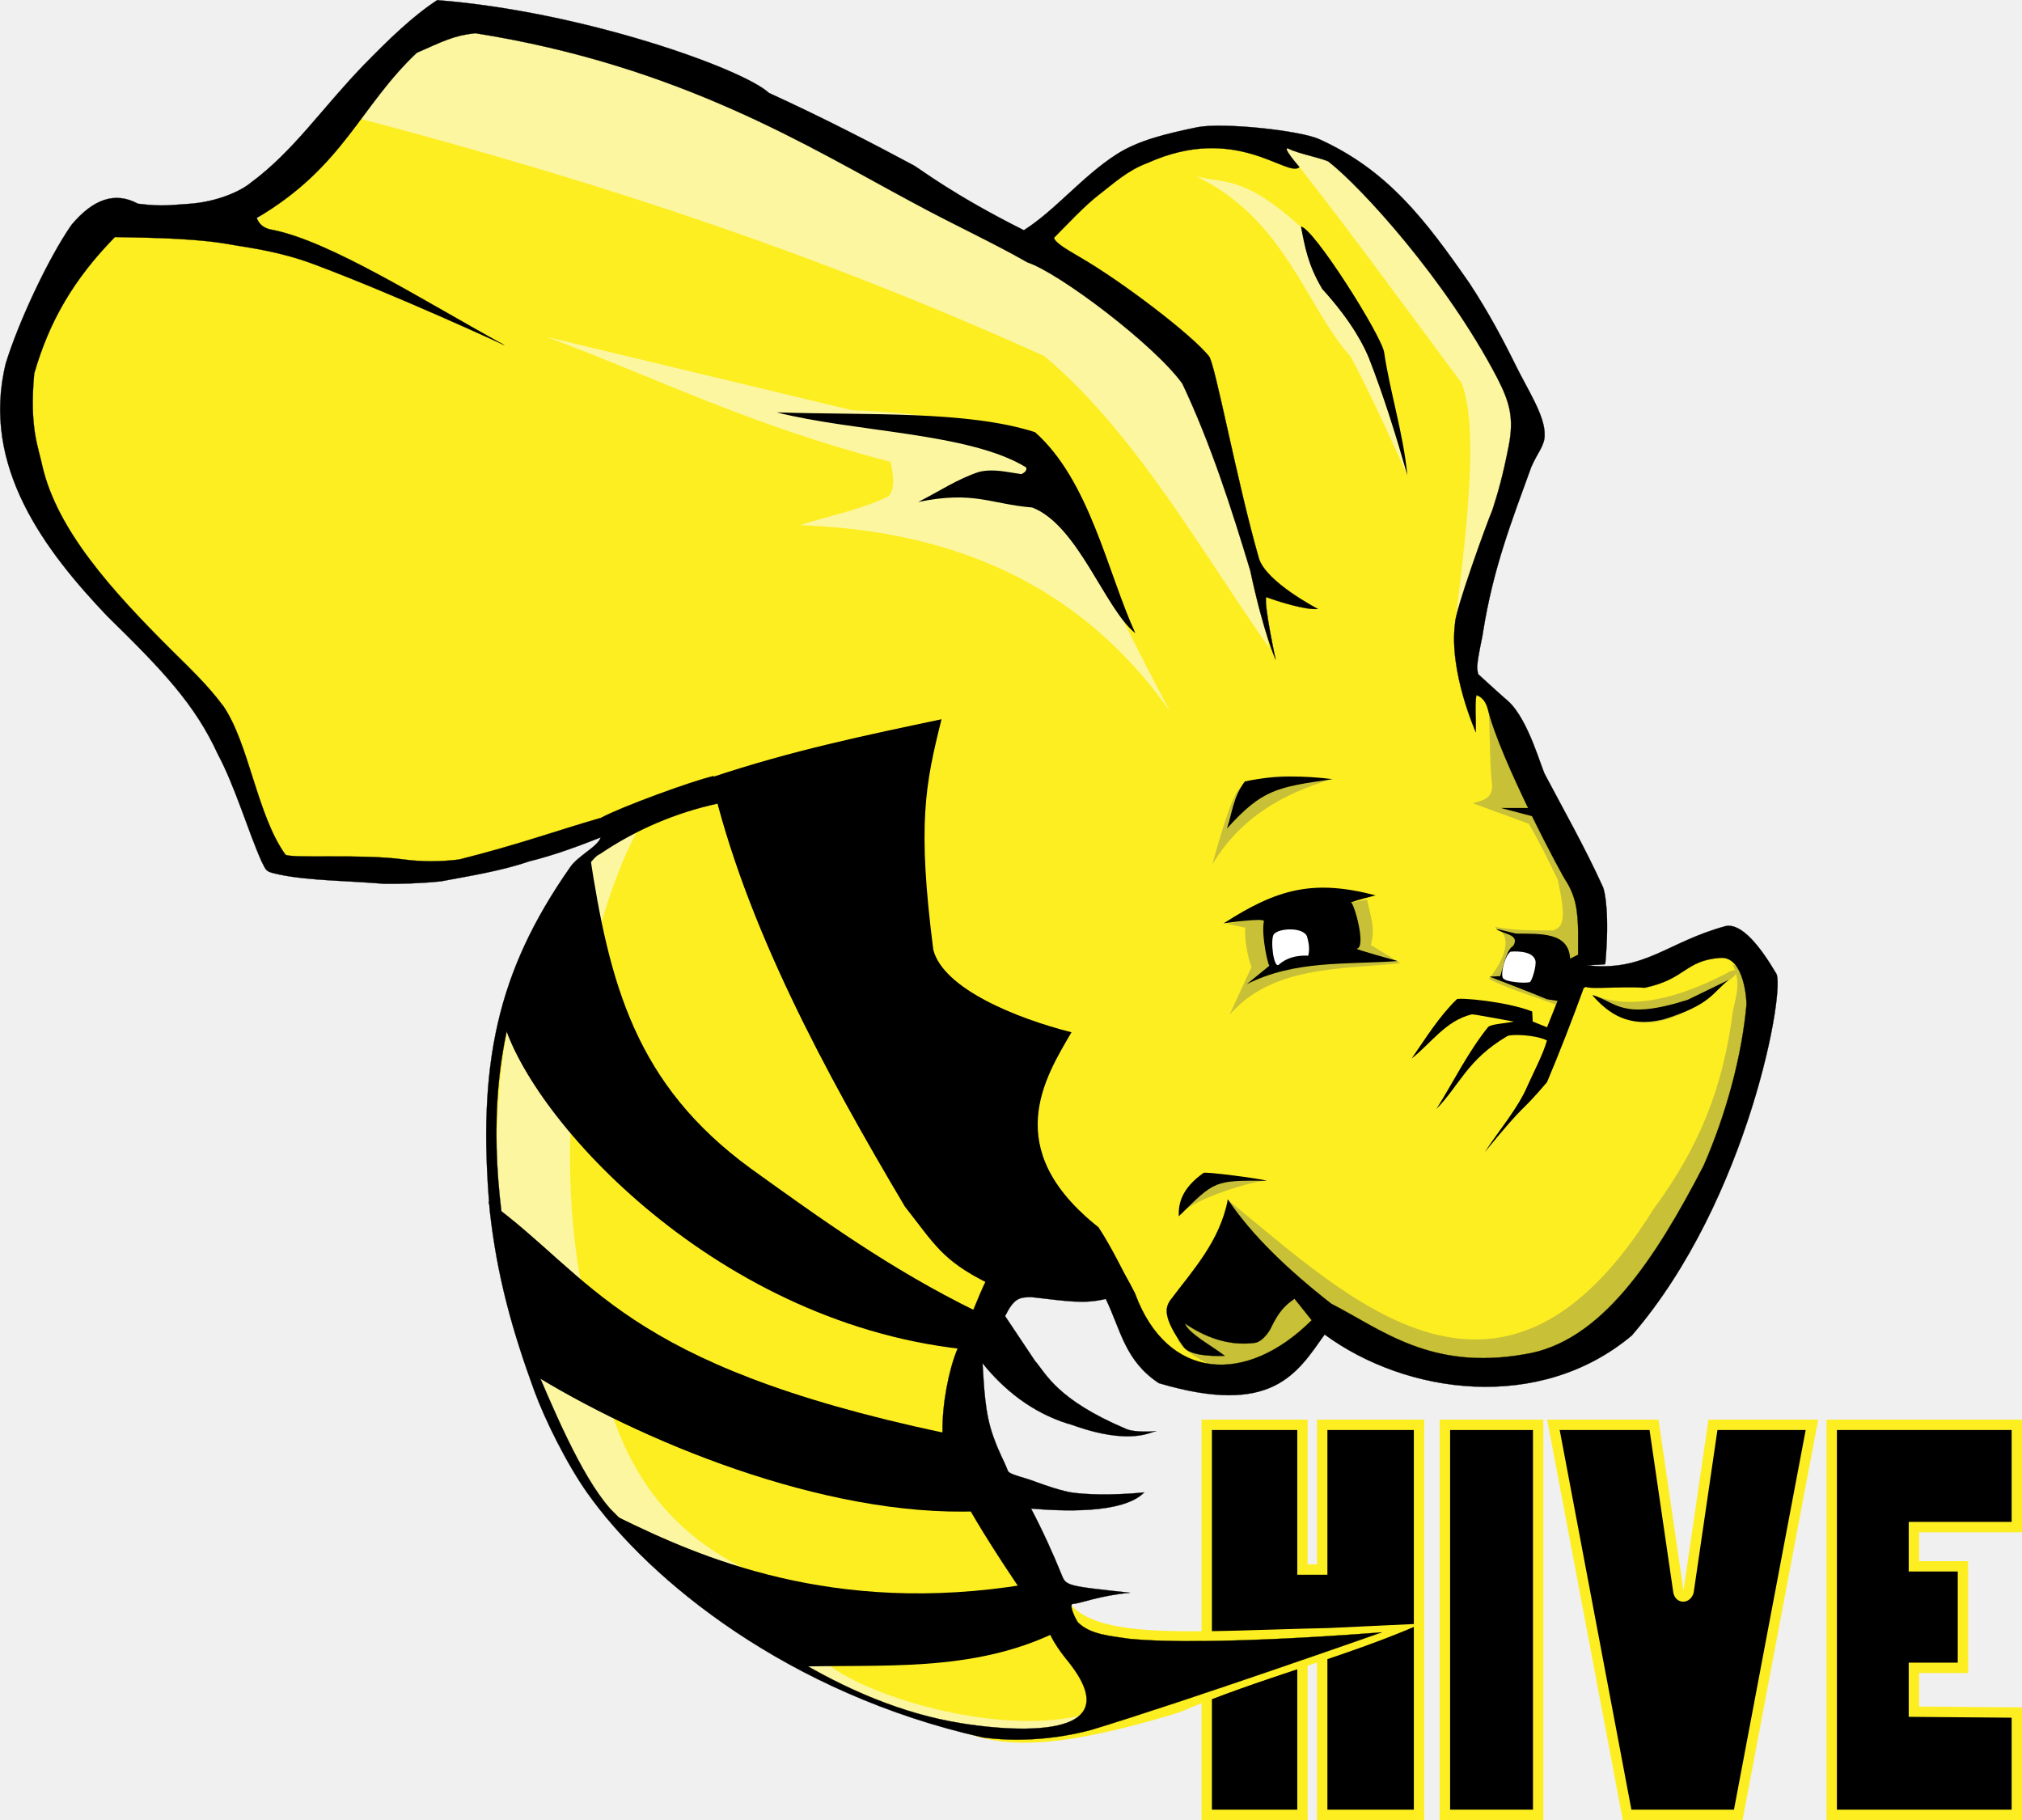
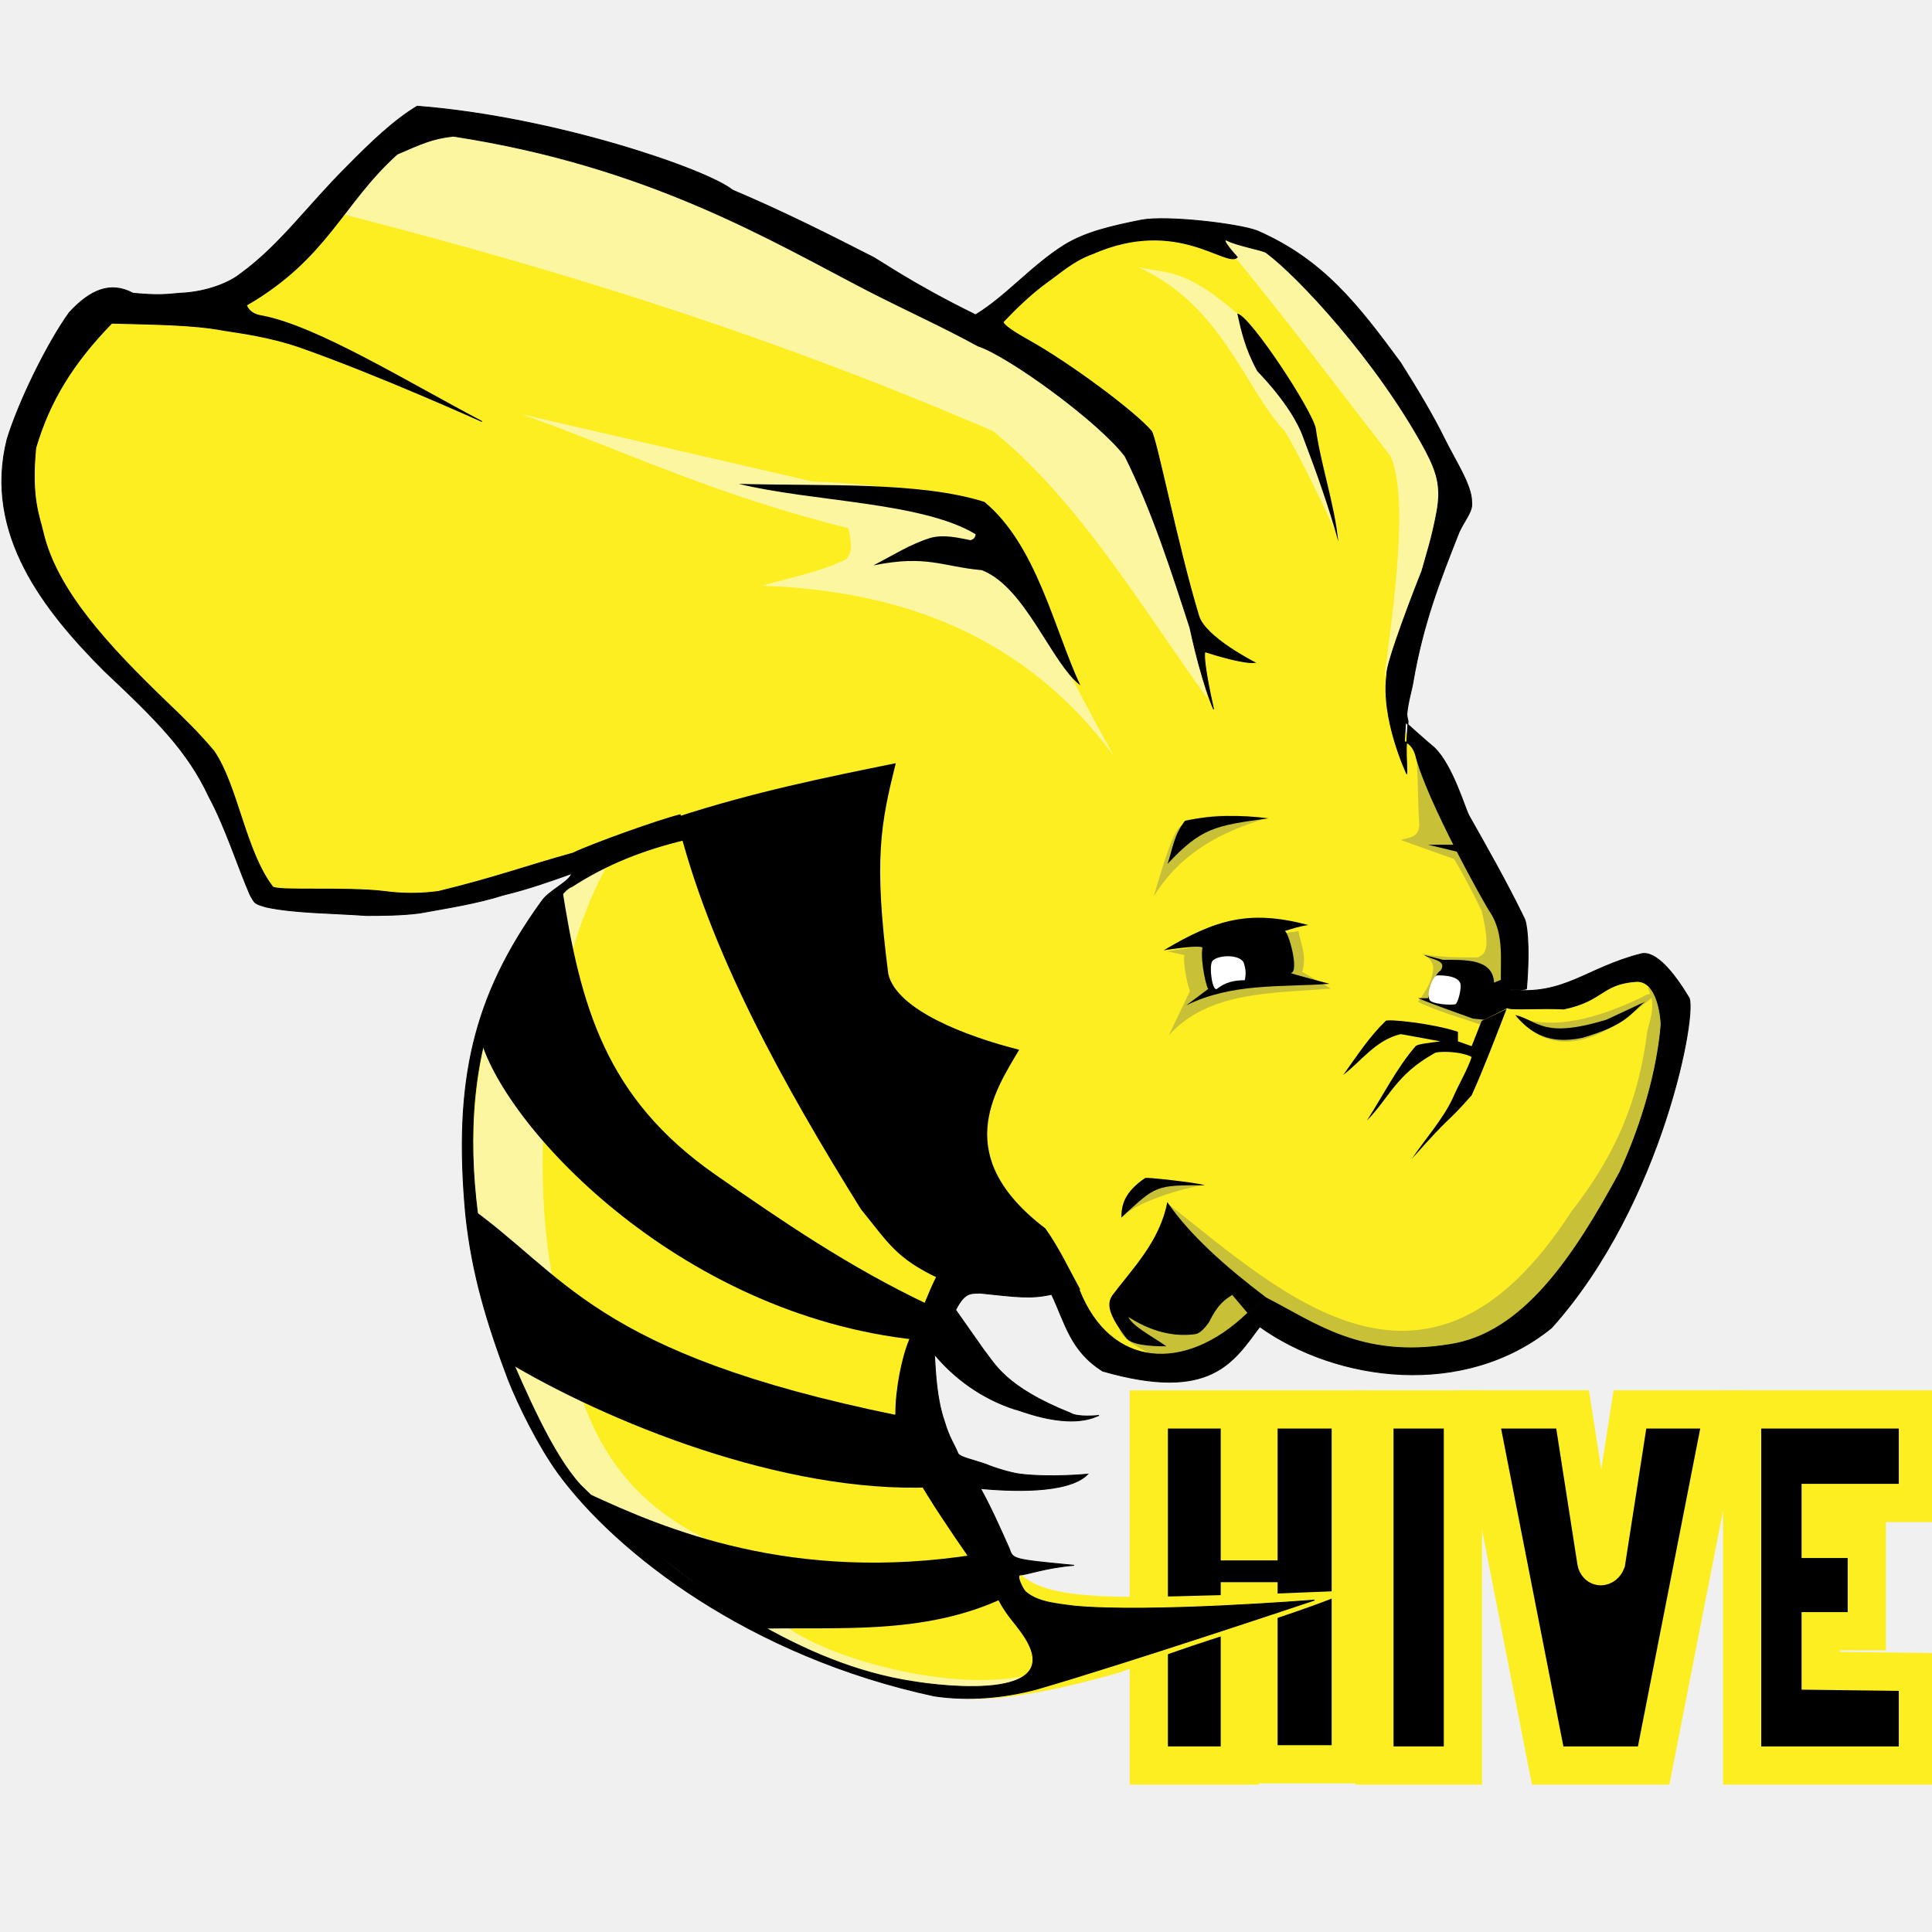
- <svg xmlns="http://www.w3.org/2000/svg" height="900" width="1e3" version="1.1" viewBox="0 0 1000 900">
-   <g stroke="#fdee21" stroke-width="5.129" transform="translate(-.53268 66.8)" fill-rule="evenodd">
-     <path d="m597.33 637.79v192.85h47.346v-88.632l9.767 0.183v88.45h47.881v-192.85h-47.881v71.552h-9.767v-71.552z" />
-     <path d="m761.25 637.79h-46.116v192.85h46.116z" />
-     <path d="m768.8 637.79 36.429 192.85h54.984l36.429-192.85h-48.951l-12.067 82.517c-1.006 3.16-4.402 3.16-5.009 0l-12.06-82.52z" />
-     <path d="m997.97 637.79h-91.538v192.85h91.538v-50.569l-50.898-0.434 0-21.679h24.248v-50.204h-24.248l-0-19.397h50.898z" />
+ <svg xmlns="http://www.w3.org/2000/svg" width="40" height="40" viewBox="0 0 40 40" fill="none">
+   <g clip-path="url(#clip0_146_491)">
+     <path fill-rule="evenodd" clip-rule="evenodd" d="M23.785 29.181V36.553H25.669V33.153H26.056V36.528H27.966V29.181H26.056V31.911H25.669V29.181H23.785Z" fill="black" stroke="#FDEE21" stroke-width="0.791" />
+     <path fill-rule="evenodd" clip-rule="evenodd" d="M30.288 29.181H28.456V36.553H30.288V29.181Z" fill="black" stroke="#FDEE21" stroke-width="0.791" />
+     <path fill-rule="evenodd" clip-rule="evenodd" d="M30.598 29.181L32.043 36.553H34.237L35.682 29.181H33.746L33.256 32.333C33.205 32.458 33.075 32.458 33.05 32.333L32.559 29.181H30.598Z" fill="black" stroke="#FDEE21" stroke-width="0.791" />
+     <path fill-rule="evenodd" clip-rule="evenodd" d="M39.708 29.181H36.069V36.553H39.708V34.617L37.695 34.592V33.773H38.65V31.862H37.695V31.117H39.708V29.181Z" fill="black" stroke="#FDEE21" stroke-width="0.791" />
+     <path fill-rule="evenodd" clip-rule="evenodd" d="M20.043 6.791C19.733 5.972 9.179 2.025 9.05 2.472C7.114 2.943 6.314 5.103 4.998 6.443L2.03 6.294C0.714 7.908 0.043 9.546 0.508 11.259C2.185 13.443 4.121 15.28 5.334 18.035C5.437 19.326 11.14 18.16 12.353 17.911C10.675 19.053 9.23 20.84 9.85 25.979C10.417 28.387 10.805 31.092 15.863 33.823C16.534 34.17 17.901 34.592 18.753 34.89C19.579 35.238 20.534 35.386 23.217 34.617C24.766 33.972 26.443 33.575 27.992 32.929L26.159 33.004C23.63 33.053 21.695 33.227 21.101 32.557L18.779 28.709L20.121 26.177C22.005 26.351 22.624 27.816 24.276 28.387L26.211 26.997C31.863 30.199 34.108 24.961 34.753 20.89C34.675 19.227 31.011 21.411 31.243 20.642C31.321 18.855 29.824 16.521 28.843 14.709L29.979 10.489C30.495 10.043 27.605 5.376 25.23 4.78C23.166 4.259 20.043 6.791 20.043 6.791Z" fill="#FDEE21" />
+     <path fill-rule="evenodd" clip-rule="evenodd" d="M29.334 15.727C29.359 16.174 29.359 16.72 29.385 17.067C29.385 17.34 29.179 17.34 28.998 17.39L30.108 17.787C30.314 18.135 30.495 18.482 30.675 18.855C30.882 19.723 30.727 19.748 30.598 19.823C30.211 19.823 29.798 19.823 29.437 19.748C29.592 19.823 29.643 19.897 29.669 19.997C29.695 20.195 29.566 20.468 29.359 20.741C29.695 20.915 30.288 21.089 30.727 21.238L31.217 20.17C30.959 18.582 30.263 17.117 29.334 15.727Z" fill="#C8C037" />
+     <path fill-rule="evenodd" clip-rule="evenodd" d="M31.372 21.039C31.992 21.287 32.817 21.213 34.005 20.642C34.185 20.518 34.34 20.592 34.03 20.791C32.482 22.106 31.759 21.436 31.372 21.039Z" fill="#C8C037" />
+     <path fill-rule="evenodd" clip-rule="evenodd" d="M34.108 20.443C34.288 20.766 34.185 21.039 34.108 21.337C33.927 22.777 33.463 23.894 32.533 25.085C29.566 29.677 26.572 26.798 24.198 24.936L23.217 27.319C23.166 27.518 22.959 27.692 24.482 28.337L26.056 27.27C32.069 31.663 36.301 21.138 34.108 20.443Z" fill="#C8C037" />
+     <path fill-rule="evenodd" clip-rule="evenodd" d="M24.946 24.539C24.534 24.564 23.346 24.961 23.295 25.184L23.837 24.39L24.946 24.539Z" fill="#C8C037" />
+     <path fill-rule="evenodd" clip-rule="evenodd" d="M24.146 19.699C24.224 19.699 24.585 19.798 24.534 19.773C24.482 19.748 24.534 20.245 24.637 20.518L24.198 21.436C25.024 20.518 26.34 20.567 27.553 20.468L26.959 20.121C27.063 19.798 26.933 19.55 26.882 19.277L24.146 19.699Z" fill="#C8C037" />
+     <path fill-rule="evenodd" clip-rule="evenodd" d="M26.211 16.943C25.308 17.216 24.456 17.638 23.888 18.557C24.327 17.043 24.404 17.117 24.559 17.043C25.153 16.77 25.669 16.943 26.211 16.943Z" fill="#C8C037" />
+     <path fill-rule="evenodd" clip-rule="evenodd" d="M21.437 34.642C20.353 35.784 17.953 34.567 15.966 33.922C10.882 30.819 9.901 27.89 9.824 25.035C9.566 20.94 10.882 18.557 12.534 17.986C11.424 20.021 10.934 23.67 11.424 26.376C11.837 27.89 11.837 30.422 14.469 31.787C15.759 32.482 15.398 33.028 16.275 33.674C17.256 34.394 19.914 35.089 21.437 34.642Z" fill="#FCF6A0" />
+     <path fill-rule="evenodd" clip-rule="evenodd" d="M23.062 15.652C21.23 13.17 18.675 12.227 15.785 12.128C16.353 11.954 16.946 11.855 17.514 11.582C17.669 11.433 17.617 11.184 17.566 10.936C14.779 10.241 13.024 9.372 10.805 8.578L16.817 9.968C20.843 10.117 20.508 11.085 23.062 15.652Z" fill="#FCF6A0" />
+     <path fill-rule="evenodd" clip-rule="evenodd" d="M24.998 14.461C23.656 12.599 22.34 10.365 20.559 8.926C16.301 7.089 12.043 5.699 7.088 4.433L8.663 2.472C13.927 3.638 18.882 5.574 23.321 8.752C24.069 10.589 24.585 12.425 24.998 14.461Z" fill="#FCF6A0" />
+     <path fill-rule="evenodd" clip-rule="evenodd" d="M27.733 11.184C27.733 11.184 26.985 9.546 26.598 8.926C25.746 8.007 25.308 6.319 23.553 5.525C24.095 5.674 24.482 5.5 25.617 6.493L27.398 9.745L27.733 11.184Z" fill="#FCF6A0" />
+     <path fill-rule="evenodd" clip-rule="evenodd" d="M28.663 14.014C28.843 12.599 29.179 10.34 28.792 9.447C27.733 8.082 26.675 6.667 25.592 5.351C25.411 5.202 25.282 4.979 25.153 4.805C26.65 5.177 28.224 6.17 30.314 10.142L28.663 14.014Z" fill="#FCF6A0" />
+     <path fill-rule="evenodd" clip-rule="evenodd" d="M22.366 14.188C21.772 13.741 21.23 12.152 20.327 11.805C19.501 11.73 19.192 11.482 18.082 11.706C18.469 11.507 18.856 11.259 19.269 11.135C19.553 11.06 19.837 11.135 20.095 11.184C20.172 11.16 20.198 11.11 20.198 11.06C19.088 10.39 16.817 10.39 15.295 10.018C17.075 10.067 19.037 9.968 20.379 10.39C21.462 11.284 21.824 13.021 22.366 14.188Z" fill="black" />
+     <path fill-rule="evenodd" clip-rule="evenodd" d="M25.617 6.493C25.875 6.518 27.192 8.528 27.243 8.876C27.346 9.621 27.63 10.44 27.708 11.209C27.501 10.464 27.243 9.745 26.959 9C26.882 8.801 26.65 8.33 26.03 7.684C25.772 7.213 25.695 6.84 25.617 6.493Z" fill="black" />
+     <path fill-rule="evenodd" clip-rule="evenodd" d="M30.134 17.489H29.566L30.185 17.638L30.134 17.489Z" fill="black" />
+     <path fill-rule="evenodd" clip-rule="evenodd" d="M26.262 16.943C25.695 16.869 25.101 16.869 24.534 16.993C24.301 17.291 24.275 17.589 24.172 17.887C24.869 17.142 25.153 17.092 26.262 16.943Z" fill="black" />
+     <path fill-rule="evenodd" clip-rule="evenodd" d="M34.056 20.741C33.746 20.989 33.695 21.213 32.766 21.486C32.069 21.635 31.682 21.387 31.372 21.014C31.863 21.138 31.94 21.511 33.256 21.113L34.056 20.741Z" fill="black" />
+     <path fill-rule="evenodd" clip-rule="evenodd" d="M31.192 20.89C30.959 21.486 30.727 22.106 30.469 22.677C29.875 23.348 30.134 22.975 29.23 23.993C29.514 23.571 29.875 23.174 30.082 22.727C30.211 22.429 30.392 22.131 30.469 21.883C30.237 21.759 29.746 21.759 29.695 21.808C28.895 22.255 28.766 22.727 28.301 23.199C28.637 22.677 28.921 22.106 29.308 21.66C29.359 21.61 29.643 21.585 29.824 21.56C29.54 21.511 29.024 21.411 28.998 21.411C28.482 21.535 28.198 21.957 27.811 22.255C28.095 21.858 28.353 21.461 28.688 21.138C28.714 21.089 29.669 21.188 30.185 21.362V21.56L30.469 21.66L30.675 21.138L31.192 20.89Z" fill="black" />
+     <path fill-rule="evenodd" clip-rule="evenodd" d="M24.946 24.539C24.817 24.489 23.708 24.365 23.708 24.39C23.269 24.688 23.217 24.961 23.217 25.209C23.94 24.539 23.914 24.539 24.946 24.539Z" fill="black" />
+     <path fill-rule="evenodd" clip-rule="evenodd" d="M24.095 19.674C24.095 19.674 24.895 19.55 24.895 19.624C24.843 19.897 24.998 20.543 25.024 20.468L24.559 20.816C25.514 20.344 26.521 20.443 27.527 20.369C27.527 20.369 26.675 20.145 26.727 20.145C26.908 20.121 26.675 19.277 26.598 19.277C26.753 19.227 26.908 19.177 27.088 19.152C25.875 18.83 25.179 19.028 24.095 19.674Z" fill="black" />
+     <path fill-rule="evenodd" clip-rule="evenodd" d="M31.114 20.27L30.933 20.344C30.908 19.848 30.34 19.872 29.875 19.872L29.488 19.773C29.617 19.872 29.979 19.872 29.824 20.096C29.695 20.17 29.643 20.443 29.566 20.667H29.359C29.721 20.816 30.082 20.94 30.495 21.089L30.727 21.113L31.321 20.816L31.114 20.27Z" fill="black" />
+     <path fill-rule="evenodd" clip-rule="evenodd" d="M25.746 19.922C25.643 19.748 25.204 19.773 25.101 19.897C25.024 19.997 25.101 20.567 25.204 20.468C25.359 20.344 25.54 20.294 25.772 20.294C25.798 20.17 25.798 20.071 25.746 19.922Z" fill="white" />
+     <path fill-rule="evenodd" clip-rule="evenodd" d="M30.134 20.791C30.185 20.766 30.262 20.468 30.237 20.369C30.185 20.17 29.746 20.195 29.746 20.195C29.643 20.245 29.54 20.567 29.592 20.692C29.617 20.791 30.056 20.816 30.134 20.791Z" fill="white" />
+     <path fill-rule="evenodd" clip-rule="evenodd" d="M11.914 30.894L12.172 30.918C13.772 31.663 16.404 32.78 20.198 32.184L20.792 33.078C19.114 33.872 17.308 33.674 15.63 33.723L11.914 30.894Z" fill="black" />
+     <path fill-rule="evenodd" clip-rule="evenodd" d="M9.643 24.936L10.443 28.163C12.585 29.454 16.224 30.918 19.269 30.794L18.598 29.305C12.25 28.014 11.708 26.376 9.643 24.936Z" fill="black" />
+     <path fill-rule="evenodd" clip-rule="evenodd" d="M11.63 18.333C12.017 20.84 12.534 22.727 14.805 24.316C16.198 25.284 17.566 26.227 19.243 27.021C19.243 27.021 19.088 27.766 18.985 27.741C14.005 27.22 10.366 23.248 9.927 21.436C10.314 20.021 10.934 19.152 11.63 18.333Z" fill="black" />
+     <path fill-rule="evenodd" clip-rule="evenodd" d="M14.005 16.918C14.675 19.699 16.25 22.504 17.824 25.035C18.392 25.73 18.546 26.053 19.45 26.475C20.663 26.848 21.488 26.748 22.366 26.699C22.134 26.277 21.927 25.83 21.643 25.433C19.682 23.943 20.585 22.603 21.101 21.734C20.017 21.461 18.572 20.915 18.392 20.17C18.082 17.787 18.237 17.043 18.546 15.801C17.076 16.099 15.604 16.397 14.005 16.918Z" fill="black" />
+     <path fill-rule="evenodd" clip-rule="evenodd" d="M8.637 2.199C8.146 2.496 7.682 2.943 7.192 3.44C6.366 4.259 5.798 5.078 4.972 5.674C4.792 5.823 4.327 6.046 3.734 6.071C3.45 6.096 3.269 6.121 2.753 6.071C2.288 5.823 1.875 5.996 1.437 6.468C0.972 7.113 0.379 8.33 0.146 9.099C-0.344 11.06 0.921 12.649 2.159 13.89C3.243 14.908 3.888 15.553 4.327 16.497C4.663 17.117 4.921 17.936 5.179 18.532C5.282 18.706 5.256 18.706 5.514 18.78C6.082 18.904 6.882 18.904 7.579 18.954C7.888 18.954 8.301 18.954 8.688 18.904C9.23 18.805 9.875 18.706 10.417 18.532C10.934 18.408 11.424 18.234 11.837 18.085C11.785 18.259 11.372 18.433 11.217 18.656C9.798 20.617 9.385 22.379 9.643 25.16C9.772 26.376 10.082 27.394 10.521 28.56C10.727 29.082 11.14 29.925 11.553 30.497C12.766 32.16 15.527 34.294 19.346 35.114C20.017 35.213 20.766 35.163 21.488 34.965C23.372 34.418 27.217 33.128 27.217 33.128C27.217 33.128 23.811 33.401 22.237 33.252C21.875 33.202 21.488 33.177 21.23 32.954C21.179 32.904 21.024 32.606 21.127 32.606C21.256 32.606 21.643 32.457 22.237 32.408C20.946 32.284 20.972 32.284 20.895 32.06C20.74 31.713 20.534 31.241 20.301 30.819C20.869 30.869 22.108 30.943 22.521 30.521C22.521 30.521 21.772 30.596 21.127 30.521C20.921 30.497 20.534 30.372 20.43 30.323C20.146 30.223 19.888 30.174 19.837 30.099C19.733 29.851 19.656 29.777 19.553 29.429C19.398 28.982 19.372 28.486 19.346 28.039C19.759 28.535 20.327 28.957 21.024 29.181C21.024 29.156 21.953 29.578 22.624 29.355L22.753 29.305C22.753 29.305 22.314 29.355 22.159 29.255C20.792 28.709 20.585 28.213 20.379 27.965L19.785 27.121C19.966 26.773 20.069 26.773 20.301 26.773C21.024 26.848 21.334 26.897 21.772 26.798C22.056 27.394 22.159 27.965 22.83 28.387C25.076 29.032 25.54 28.188 26.082 27.468C27.682 28.61 30.314 28.957 32.121 27.493C34.443 24.911 35.166 20.865 34.959 20.642C34.675 20.17 34.288 19.674 33.979 19.748C32.817 20.046 32.404 20.617 31.243 20.493C31.372 20.493 31.605 20.493 31.605 20.468C31.682 19.525 31.605 19.078 31.553 19.003C31.192 18.259 30.753 17.489 30.417 16.894C30.34 16.77 30.082 15.851 29.695 15.479C29.514 15.33 29.101 14.957 29.101 14.957L29.076 15.355C29.076 15.355 29.23 15.379 29.308 15.628C29.54 16.571 30.779 18.78 30.856 18.879C31.295 19.55 30.908 20.394 31.217 20.865C31.243 20.915 31.888 20.865 32.379 20.89C33.205 20.716 33.153 20.369 33.876 20.319C34.34 20.294 34.392 21.138 34.392 21.213C34.314 22.156 34.005 23.248 33.54 24.266C32.585 26.028 31.527 27.617 30.005 27.84C28.172 28.138 27.192 27.369 26.211 26.872L25.824 27.195C24.534 28.436 22.985 28.337 22.34 26.699C22.03 26.078 21.617 25.681 21.256 25.135L19.398 26.425C19.243 26.723 19.062 27.22 18.83 27.741C18.675 28.113 18.546 28.759 18.546 29.28C18.314 29.677 19.372 31.241 20.043 32.209C20.25 32.482 20.611 32.979 20.637 33.028C20.766 33.351 21.05 33.649 21.076 33.699C22.314 35.262 19.501 34.915 18.908 34.816C17.746 34.642 16.637 34.17 15.579 33.55C15.527 33.525 15.45 33.475 15.398 33.45C14.133 32.681 12.998 31.713 12.017 30.745C11.424 30.099 10.882 28.808 10.469 27.865C9.85 25.631 8.972 21.784 11.372 18.855C11.527 18.681 11.682 18.408 11.837 18.358C12.559 17.887 13.334 17.589 14.159 17.39L14.082 16.869C13.669 16.968 12.275 17.465 11.863 17.663C10.959 17.911 10.211 18.184 9.075 18.457C8.714 18.507 8.327 18.507 7.966 18.457C7.14 18.358 5.721 18.457 5.643 18.358C5.075 17.613 4.921 16.273 4.43 15.553C4.121 15.181 3.785 14.858 3.45 14.536C2.237 13.369 1.179 12.227 0.895 11.036C0.817 10.688 0.637 10.316 0.74 9.273C1.024 8.305 1.514 7.511 2.314 6.691C3.166 6.716 3.992 6.716 4.637 6.84C4.946 6.89 5.566 6.965 6.211 7.188C7.837 7.759 9.979 8.727 9.979 8.727C8.379 7.883 6.572 6.766 5.437 6.543C5.256 6.518 5.153 6.443 5.101 6.319C6.779 5.351 7.088 4.209 8.224 3.191C8.74 2.968 8.946 2.869 9.385 2.819C13.437 3.44 15.966 4.979 17.979 6.021C18.805 6.443 19.527 6.766 20.25 7.163C20.869 7.362 22.753 8.727 23.295 9.447C23.863 10.589 24.25 11.805 24.637 12.996C24.895 14.188 25.127 14.684 25.127 14.684C25.127 14.684 24.895 13.691 24.946 13.493C25.179 13.567 25.746 13.741 25.979 13.716C25.979 13.716 24.946 13.195 24.817 12.748C24.379 11.309 23.94 9.05 23.837 8.926C23.501 8.528 22.134 7.511 21.282 7.039C20.972 6.865 20.792 6.741 20.766 6.667C21.024 6.394 21.359 6.071 21.669 5.848C21.953 5.649 22.211 5.401 22.624 5.252C24.379 4.482 25.385 5.55 25.617 5.326C25.617 5.326 25.23 4.904 25.411 4.979C25.592 5.078 26.134 5.177 26.211 5.227C26.856 5.699 28.508 7.461 29.514 9.323C29.746 9.77 29.85 10.067 29.746 10.614C29.643 11.16 29.54 11.457 29.437 11.83C29.334 12.078 28.688 13.741 28.714 13.964C28.585 14.883 29.127 16.025 29.127 16.025C29.127 15.702 29.101 15.553 29.127 15.33L29.153 14.933C29.153 14.933 29.127 14.833 29.127 14.784C29.153 14.511 29.23 14.287 29.256 14.114C29.462 12.922 29.798 12.053 30.211 11.011C30.34 10.738 30.495 10.589 30.469 10.39C30.469 10.043 30.134 9.546 29.901 9.074C29.669 8.603 29.359 8.082 28.998 7.511C28.121 6.319 27.398 5.376 26.03 4.78C25.643 4.631 24.146 4.457 23.63 4.557C23.011 4.681 22.469 4.805 22.03 5.078C21.359 5.5 20.817 6.145 20.198 6.518C18.83 5.848 18.159 5.351 18.03 5.301C17.204 4.879 16.224 4.383 15.166 3.936C14.65 3.514 11.501 2.422 8.637 2.199ZM26.211 26.872C25.359 26.227 24.637 25.582 24.172 24.911C24.017 25.706 23.45 26.277 23.037 26.823C22.959 26.947 22.882 27.121 23.321 27.692C23.424 27.84 23.837 27.865 24.121 27.865C23.837 27.667 23.398 27.443 23.346 27.245C23.837 27.567 24.301 27.667 24.714 27.617C24.817 27.617 24.921 27.518 25.024 27.369C25.204 26.997 25.359 26.897 25.514 26.798L25.85 27.195L26.211 26.872Z" fill="black" stroke="black" stroke-width="0.018" />
  </g>
-   <g transform="translate(-.53268 66.8)">
-     <path d="m503.66 52.952c-7.71-21.115-272.92-124.22-276.31-112.9-48.7 12.695-68.52 68.826-102.02 104.38l-74.393-4.261c-32.771 42.142-49.967 85.199-38.258 129.95 42.002 56.906 90.76 105.33 121.15 176.81 2.402 33.692 145.82 3.533 176.56-3.136-41.992 30.059-78.561 76.651-62.846 210.84 14.346 63.014 24.159 133.37 151.4 204.64 16.75 9.382 51.407 20.207 72.838 28.098 20.495 9.401 44.461 13.264 112.07-7.412 39.124-16.863 81.365-27.022 119.65-43.844l-46.017 2.159c-63.369 1.379-112.29 6.106-127.38-11.6l-58.32-100.68 34-66.04c47.056 4.826 62.675 42.986 104.15 57.518l48.885-36.215c141.99 83.816 198.48-53.12 214.67-159.77-1.728-43.392-93.952 13.611-88.362-6.679 2.166-46.644-35.854-107.67-60.42-155.22l28.43-110.01c12.9-11.49-59.72-133.86-119.02-149.12-52.03-13.391-130.46 52.492-130.46 52.492z" fill-rule="evenodd" fill="#fdee21" />
-   </g>
-   <g fill-rule="evenodd">
-     <g fill="#c8c037" transform="translate(-.53268 66.8)">
-       <path d="m736.92 286.75c0.509 11.816 0.452 26.187 1.594 35.15-0.197 6.838-5.323 7.089-9.565 8.521l27.631 10.119c5.486 9.231 9.894 18.463 14.347 27.694 5.165 22.708 1.31 23.357-2.125 25.031-10.027 0.102-20.025 0.121-29.358-1.864 4.181 2.207 5.101 3.815 5.543 6.642 0.816 5.212-2.541 12.329-8.067 19.188 8.172 4.534 23.071 8.97 34.14 13.181l12.62-28.093c-5.715-41.271-23.045-79.309-46.76-115.57z" />
-       <path d="m788.49 425.18c15.324 6.387 36.495 4.515 65.848-10.613 4.365-3.104 8.431-1.248 0.619 3.858-38.499 34.547-56.927 17.265-66.467 6.755z" />
-       <path d="m857.28 410.04c4.552 8.716 1.794 15.805 0.266 23.167-4.753 37.449-16.423 67.056-39.321 97.994-74.478 119.74-149.67 44.817-209.62-3.946l-24.798 62.137c-1.316 5.446-6.79 9.688 31.937 26.738l39.452-27.867c150.46 114.48 257.08-160.24 202.08-178.22z" />
-       <path d="m626.75 517.04c-10.151 0.724-40.361 10.997-41.706 16.946l13.902-20.712z" />
-       <path d="m607.01 390.07c1.86 0 10.788 2.397 9.83 1.864-1.37-0.763-0.153 12.519 2.657 19.439l-10.893 23.7c20.865-24.063 53.858-22.462 84.486-25.564l-14.612-9.054c2.538-8.466-0.451-15.165-1.86-22.368z" />
-       <path d="m658.28 318.71c-22.387 6.863-43.816 18.075-58.203 41.976 10.976-39.395 13.213-37.899 16.757-39.846 15.351-6.865 27.922-2.586 41.446-2.13z" />
-     </g>
-     <g fill="#fcf6a0" transform="translate(-.53268 66.8)">
-       <path d="m538.73 780.45c-27.07 29.87-87.47-2.26-137.63-18.64-127.46-81.05-152.36-157.35-154.09-232.2-6.553-107.22 26.37-169.52 68.014-184.27-27.561 53.129-40.41 148.5-27.631 219.42 10.315 39.455 10.529 106 76.545 141.62 32.327 18.199 23.571 32.368 45.431 49.413 23.955 18.679 90.747 36.437 129.36 24.658z" />
-       <path d="m579.17 284.94c-45.831-64.991-110.29-89.387-182.98-92.053 14.568-4.749 29.136-7.222 43.704-14.246 3.567-3.748 2.401-10.344 1.063-17.042-69.97-18.27-114.13-40.85-170.03-61.781l150.91 36.215c101.91 3.872 93.158 29.032 157.34 148.91z" />
-       <path d="m628.24 253.6c-33.87-48.35-66.72-107.03-111.31-144.35-107.64-48.584-214.12-84.666-338.91-117.5l39.827-51.216c132.42 30.227 256.8 80.808 368.21 164.19 18.849 47.66 31.419 95.383 42.173 148.87z" />
-       <path d="m696.52 168.16s-18.988-42.599-28.233-58.866c-21.446-23.766-32.29-68.054-76.213-88.922 13.892 3.752 23.399-0.718 51.759 24.992l44.669 84.734z" />
-       <path d="m720.14 241.96c4.379-36.908 12.695-96.11 3.152-119.5-26.55-35.624-53.29-72.446-80.04-106.63-4.43-4.123-7.62-9.719-11.11-14.084 37.61 9.744 76.86 35.894 129.79 139.13z" />
-     </g>
-     <g transform="translate(-.53268 66.8)">
-       <path d="m562.02 246.32c-14.98-11.79-28.33-53.49-51.03-62.16-21.011-1.758-28.715-8.368-56.344-2.739 10.021-5.021 19.482-11.446 30.134-14.885 7.215-1.703 13.983 0.184 20.867 1.133 1.7-0.804 2.814-1.803 2.398-3.313-27.812-17.187-84.866-17.432-123.38-27.243 44.699 1.496 94.156-0.982 127.75 9.791 27.013 23.973 35.788 69.119 49.605 99.415z" />
-       <path d="m643.93 45.227c6.201 0.563 39.574 53.353 41.142 62.137 2.775 19.202 9.62 40.728 11.46 60.819-5.497-19.269-11.486-38.537-18.974-57.806-2.19-5.306-7.724-17.302-23.107-34.269-7.163-11.959-8.709-21.359-10.52-30.88z" />
-       <path d="m757.02 332.75h-14.278l15.781 4.142z" />
-       <path d="m659.6 318.49c-14.358-1.765-29.091-1.999-43.448 1.157-5.852 7.861-6.255 15.856-8.813 23.245 17.454-19.236 24.38-20.412 52.261-24.401z" />
-       <path d="m855.42 417.77c-7.99 6.377-8.788 12.379-32.413 19.572-17.228 4.074-26.961-2.831-35.07-12.116 12.294 3.522 14.259 12.81 47.225 2.397z" />
-       <path d="m783.82 421.76c-5.75 15.812-11.949 31.791-18.199 46.6-14.883 17.454-8.54 7.508-30.819 34.617 7.128-10.998 16.4-21.566 21.254-33.02 3.409-7.542 7.653-15.543 9.532-22.244-5.907-2.95-17.999-3.183-19.639-2.125-19.808 11.683-23.382 24.047-35.059 36.086 8.464-13.53 15.693-28.298 25.505-40.476 1.118-1.581 8.383-1.886 12.849-2.819-6.94-1.191-19.786-3.685-20.82-3.572-12.922 3.105-20.163 14.361-29.756 21.836 6.994-10.098 13.436-20.612 22.317-29.292 0.878-1.021 24.883 1.082 37.324 6.047l0.247 4.949 7.063 2.851 5.314-13.314z" />
-       <path d="m627.07 517.09c-3.188-1.089-31.35-4.711-31.35-3.861-10.813 7.696-12.453 15.059-12.221 21.436 17.989-17.697 17.319-17.747 43.572-17.575z" />
-       <path d="m605.68 389.81s20.322-2.963 19.926-1.065c-1.472 7.05 2.488 24.233 2.922 21.836l-11.424 9.32c23.926-12.029 49.113-9.612 74.656-11.45 0 0-21.507-5.938-20.192-6.125 4.798-0.68-1.277-22.43-2.922-22.901 4.091-1.385 8.087-2.429 12.221-3.462-30.756-8.048-48.541-3.306-75.188 13.847z" />
-       <path d="m781.56 404.98-4.517 2.263c-0.641-13.231-14.851-12.26-26.834-12.382l-9.83-2.397c2.989 2.766 12.229 2.55 8.502 8.521-3.137 1.677-4.58 8.87-6.376 14.912l-5.314 0.266c9.387 3.668 18.095 6.884 28.428 11.184l6.111 0.932 14.612-7.856z" />
-     </g>
-     <g fill="#fff" transform="translate(-.53268 66.8)">
-       <path d="m646.86 396.06c-2.287-4.525-13.794-3.882-16.275-0.955-2.016 2.379-0.125 17.642 2.459 15.068 3.737-3.285 8.618-4.659 14.48-4.394 0.739-2.82 0.477-5.865-0.664-9.719z" />
-       <path d="m757.21 418.8c1.082-0.791 3.369-8.443 2.63-10.733-1.512-5.403-12.212-4.266-12.212-4.266-2.611 1.536-4.899 9.96-3.945 12.739 0.455 2.353 11.809 3.103 13.526 2.26z" />
-     </g>
-     <g transform="translate(-.53268 66.8)">
-       <path d="m299.64 682.84 6.76 0.661c40.071 19.675 106.05 48.847 201.57 33.171l14.988 23.584c-42.067 20.442-87.312 15.738-129.71 17.172z" />
-       <path d="m242.11 527.3 20.073 84.268c53.74 33.593 145.54 72.07 222.06 68.965l-16.91-38.8c-159.73-33.92-173.24-76.8-225.22-114.44z" />
-       <path d="m292.06 354.69c9.811 65.302 22.907 114.81 79.69 156.28 34.804 25.03 69.351 49.954 111.37 70.524 0 0-3.684 19.171-6.763 18.829-125.05-13.89-216.6-117.58-227.69-164.94 10.741-36.329 26.149-59.021 43.389-80.693z" />
-       <path d="m352.17 317.69c16.664 72.376 56.397 145.68 95.889 212.18 14.477 18.369 18.266 26.475 40.579 37.659 30.159 9.549 51.486 7.112 73.377 5.676-5.998-11.102-11.329-22.706-18.217-33.14-49.018-38.765-26.364-74.06-13.344-96.406-27.256-6.887-63.37-21.525-68.345-40.778-7.999-62.271-3.937-82.025 4.069-114.01-36.909 7.782-74.309 15.494-114.01 28.82z" />
-       <path style="color-rendering:auto;text-decoration-color:#000000;color:#000000;isolation:auto;mix-blend-mode:normal;shape-rendering:auto;solid-color:#000000;block-progression:tb;text-decoration-line:none;image-rendering:auto;white-space:normal;text-indent:0;text-transform:none;text-decoration-style:solid" d="m216.77-66.742c-12.131 7.925-23.818 19.256-36.391 32.135-20.843 21.575-34.699 42.621-55.915 58.224-4.243 3.659-16.151 9.551-31.121 10.425-7.052 0.352-11.646 1.519-24.604-0.108-11.428-6.188-22.285-2.164-32.881 10.51-11.619 16.709-26.334 48.437-32.453 68.41-12.611 50.937 19.541 92.905 50.374 125.25 27.429 26.796 43.243 43.542 54.505 68.107 8.527 15.933 14.844 37.799 21.683 53.13 2.466 4.861 1.953 4.835 8.591 6.3 14.333 3.059 34.215 3.083 51.915 4.604 7.658 0.107 18.175-0.178 28.14-1.217 13.731-2.593 29.863-5.133 43.384-9.81 13.213-3.253 24.985-7.759 35.597-11.907-1.369 4.644-11.478 9.115-15.268 15.002-35.97 51.49-45.823 97.308-39.561 169.6 3.542 32.042 10.896 58.605 21.992 88.997 5.077 13.908 15.882 35.934 26.236 50.565 30.79 43.506 99.672 99.374 195.56 120.88 16.729 2.287 35.715 1.067 53.571-3.688 47.326-14.346 143.78-48.275 143.78-48.275s-85.619 7.083-124.83 3.206c-9.078-1.419-19.081-1.901-25.405-8.087-1.061-1.369-4.914-9.132-2.426-9.201 3.395-0.095 13.142-4.14 28.191-5.482-32.129-3.459-31.671-3.418-34.016-9.271-3.647-9.085-9.229-21.502-14.977-32.367 14.118 1.191 45.376 2.946 55.984-8.002 0 0-18.497 2.136-34.843 0.218-5.507-0.646-14.891-3.995-17.71-5.03-7.338-2.858-13.38-3.746-14.788-5.609-2.548-6.486-4.275-8.667-7.351-17.356-4.166-11.504-4.496-24.337-5.29-36.083 10.693 13.18 24.318 24.275 42.356 29.941 0.231-0.488 23.4 10.072 40.226 4.642l3.489-1.125c0 0.311-11.148 0.977-15.237-1.047-34.219-14.545-39.37-27.276-44.895-33.599l-14.777-22.133c4.494-8.961 7.035-9.301 12.989-9.384 18.011 2.001 25.848 3.54 36.807 0.896 7.405 15.24 9.406 30.571 26.265 41.662 56.166 16.672 68.369-4.951 81.973-24.057 40.412 29.658 106.2 38.803 151.89 0.515 58.086-67.212 76.476-173.17 71.325-179.22-7.254-12.307-16.772-24.999-24.945-23.245-29.13 7.952-39.871 22.73-68.735 19.359 3.438-0.194 9.219-0.287 9.263-0.615 2.224-24.441-0.179-36.267-1.252-38.297-8.759-19.317-20.261-39.646-28.278-54.881-2.067-3.161-8.137-27.165-18.308-36.648-4.362-3.724-15.039-13.546-15.039-13.546l-0.905 10.439s4.174 0.63 5.762 7.097c6.022 24.517 36.687 82.485 38.938 85.263 10.868 17.545 1.105 39.401 9.367 51.663 0.794 1.558 16.857-0.137 29.307 0.628 20.473-4.403 19.609-13.426 37.294-14.782 11.913-0.913 13.108 21.46 12.951 23.196-2.22 24.704-9.735 53.427-21.236 79.658-23.912 46.069-50.691 87.446-88.67 93.216-46.326 8.095-70.399-12.158-95.512-25.055l-9.607 8.193c-32.637 32.501-71.389 29.614-87.239-12.851-7.89-16.473-18.172-26.569-26.976-40.7l-46.688 33.627c-3.886 7.971-8.665 20.54-14.47 34.58-4.036 9.761-7.42 26.525-7.199 40.456-5.985 10.195 20.729 51.542 37.609 76.692 4.981 7.421 14.279 20.385 14.59 21.193 3.348 8.683 10.679 16.349 11.124 17.284 31.337 40.872-39.531 31.46-54.167 28.991-28.876-4.601-57.121-16.663-83.67-32.792-1.541-0.936-3.076-1.885-4.605-2.848-31.551-19.866-60.581-45.283-85.264-70.423-14.718-16.666-28.732-50.827-39.083-75.045-15.513-58.226-37.776-159.15 22.532-235.63 3.823-4.372 7.948-11.65 11.46-13.09 17.918-12.119 37.375-20.379 58.298-24.966l-2.112-13.563c-10.449 2.374-45.633 15.243-55.581 20.629-22.623 6.558-41.388 13.406-70.22 20.625-9.372 1.147-18.592 1.167-27.579-0.053-20.741-2.818-56.094-0.301-58.349-2.396-14.044-19.585-17.889-54.676-30.703-73.456l-0.151-0.187-0.162-0.178c-7.47-10.04-16.177-18.23-24.752-26.75-30.708-30.51-56.991-60.01-64.348-91.27-1.85-9.23-6.614-18.79-4.082-46.1l0.047-0.134 0.044-0.134c7.388-25.513 19.407-46.31 39.806-67.153 21.228 0.343 42.24 0.809 58.607 3.936 7.509 1.256 23.124 3.296 39.252 9.304 40.822 15.207 94.76 40.209 94.76 40.209-40.488-22.236-85.761-51.115-114.35-56.943-4.254-0.602-6.868-2.543-8.131-5.93 42.999-25.264 50.865-55.009 79.147-81.686 12.925-5.626 17.965-8.498 28.947-9.692 101.57 16.06 165.51 56.515 216.09 83.566 20.529 11.164 39.191 19.606 57.015 29.773 15.624 5.139 62.771 40.734 76.569 59.925 14.017 29.595 24.251 61.563 33.585 92.411 6.693 31.375 12.564 44.102 12.564 44.102s-5.688-26.243-4.74-30.958c5.898 2.204 19.841 6.557 25.621 5.881 0 0-25.818-13.346-29.201-25.141-10.856-37.847-21.744-96.765-24.68-99.837-8.274-10.411-42.777-36.816-63.941-49.03-8.006-4.62-12.333-7.487-12.671-9.518 6.761-6.83 15.111-15.865 22.598-21.606 7.177-5.503 13.711-11.709 23.713-15.423 43.963-19.8 69.101 7.618 75.066 2.066 0 0-9.458-10.841-5.257-9.056 4.302 2.33 18.323 5.078 19.862 6.509 16.023 12.534 57.913 58.344 83.161 106.68 6.064 11.84 8.529 19.636 5.716 33.893-2.82 14.27-5.002 22.117-8.078 31.647-2.778 6.371-18.498 49.988-18.437 55.848-3.167 23.932 10.264 53.893 10.264 53.893 0.127-8.133-0.5-12.466 0.237-18.282l0.904-10.393s-0.573-2.764-0.469-3.86c0.682-7.187 2.445-13.229 2.962-17.345 5.048-31.255 13.822-53.755 23.775-81.182 2.958-6.922 6.828-10.771 6.63-16.041 0.163-9.352-8.205-21.904-14.252-34.163-6.1-12.39-13.39-26.202-22.96-40.76-21.82-31.376-40.42-55.925-74.48-71.289-9.53-4.182-47.03-8.271-59.98-5.841-15.71 3.273-29.22 6.5-39.99 13.398-16.95 10.854-30.27 27.659-45.89 37.561-34.56-17.282-51.24-30.216-54.35-31.999-20.54-11.006-45.2-23.778-71.73-35.89-12.72-11.862-91.71-40.233-164.04-45.892zm442.08 644.59c-21.3-16.65-39.23-33.79-51.05-51.44-3.858 20.758-17.864 35.542-28.688 50.083-2.155 3.41-3.708 8.06 6.902 22.879 2.86 3.948 13.207 4.623 20.192 4.261-7.106-5.372-17.918-11.053-19.66-15.977 12.501 8.511 24.076 10.957 34.538 9.586 2.39-0.269 5.36-2.804 7.655-6.706 4.664-10.02 8.316-12.433 12.005-15.13l8.502 10.651z" stroke="#000" stroke-width=".114" />
-     </g>
-   </g>
+   <defs>
+     <clipPath id="clip0_146_491">
+       <rect width="40" height="40" fill="white" />
+     </clipPath>
+   </defs>
</svg>
